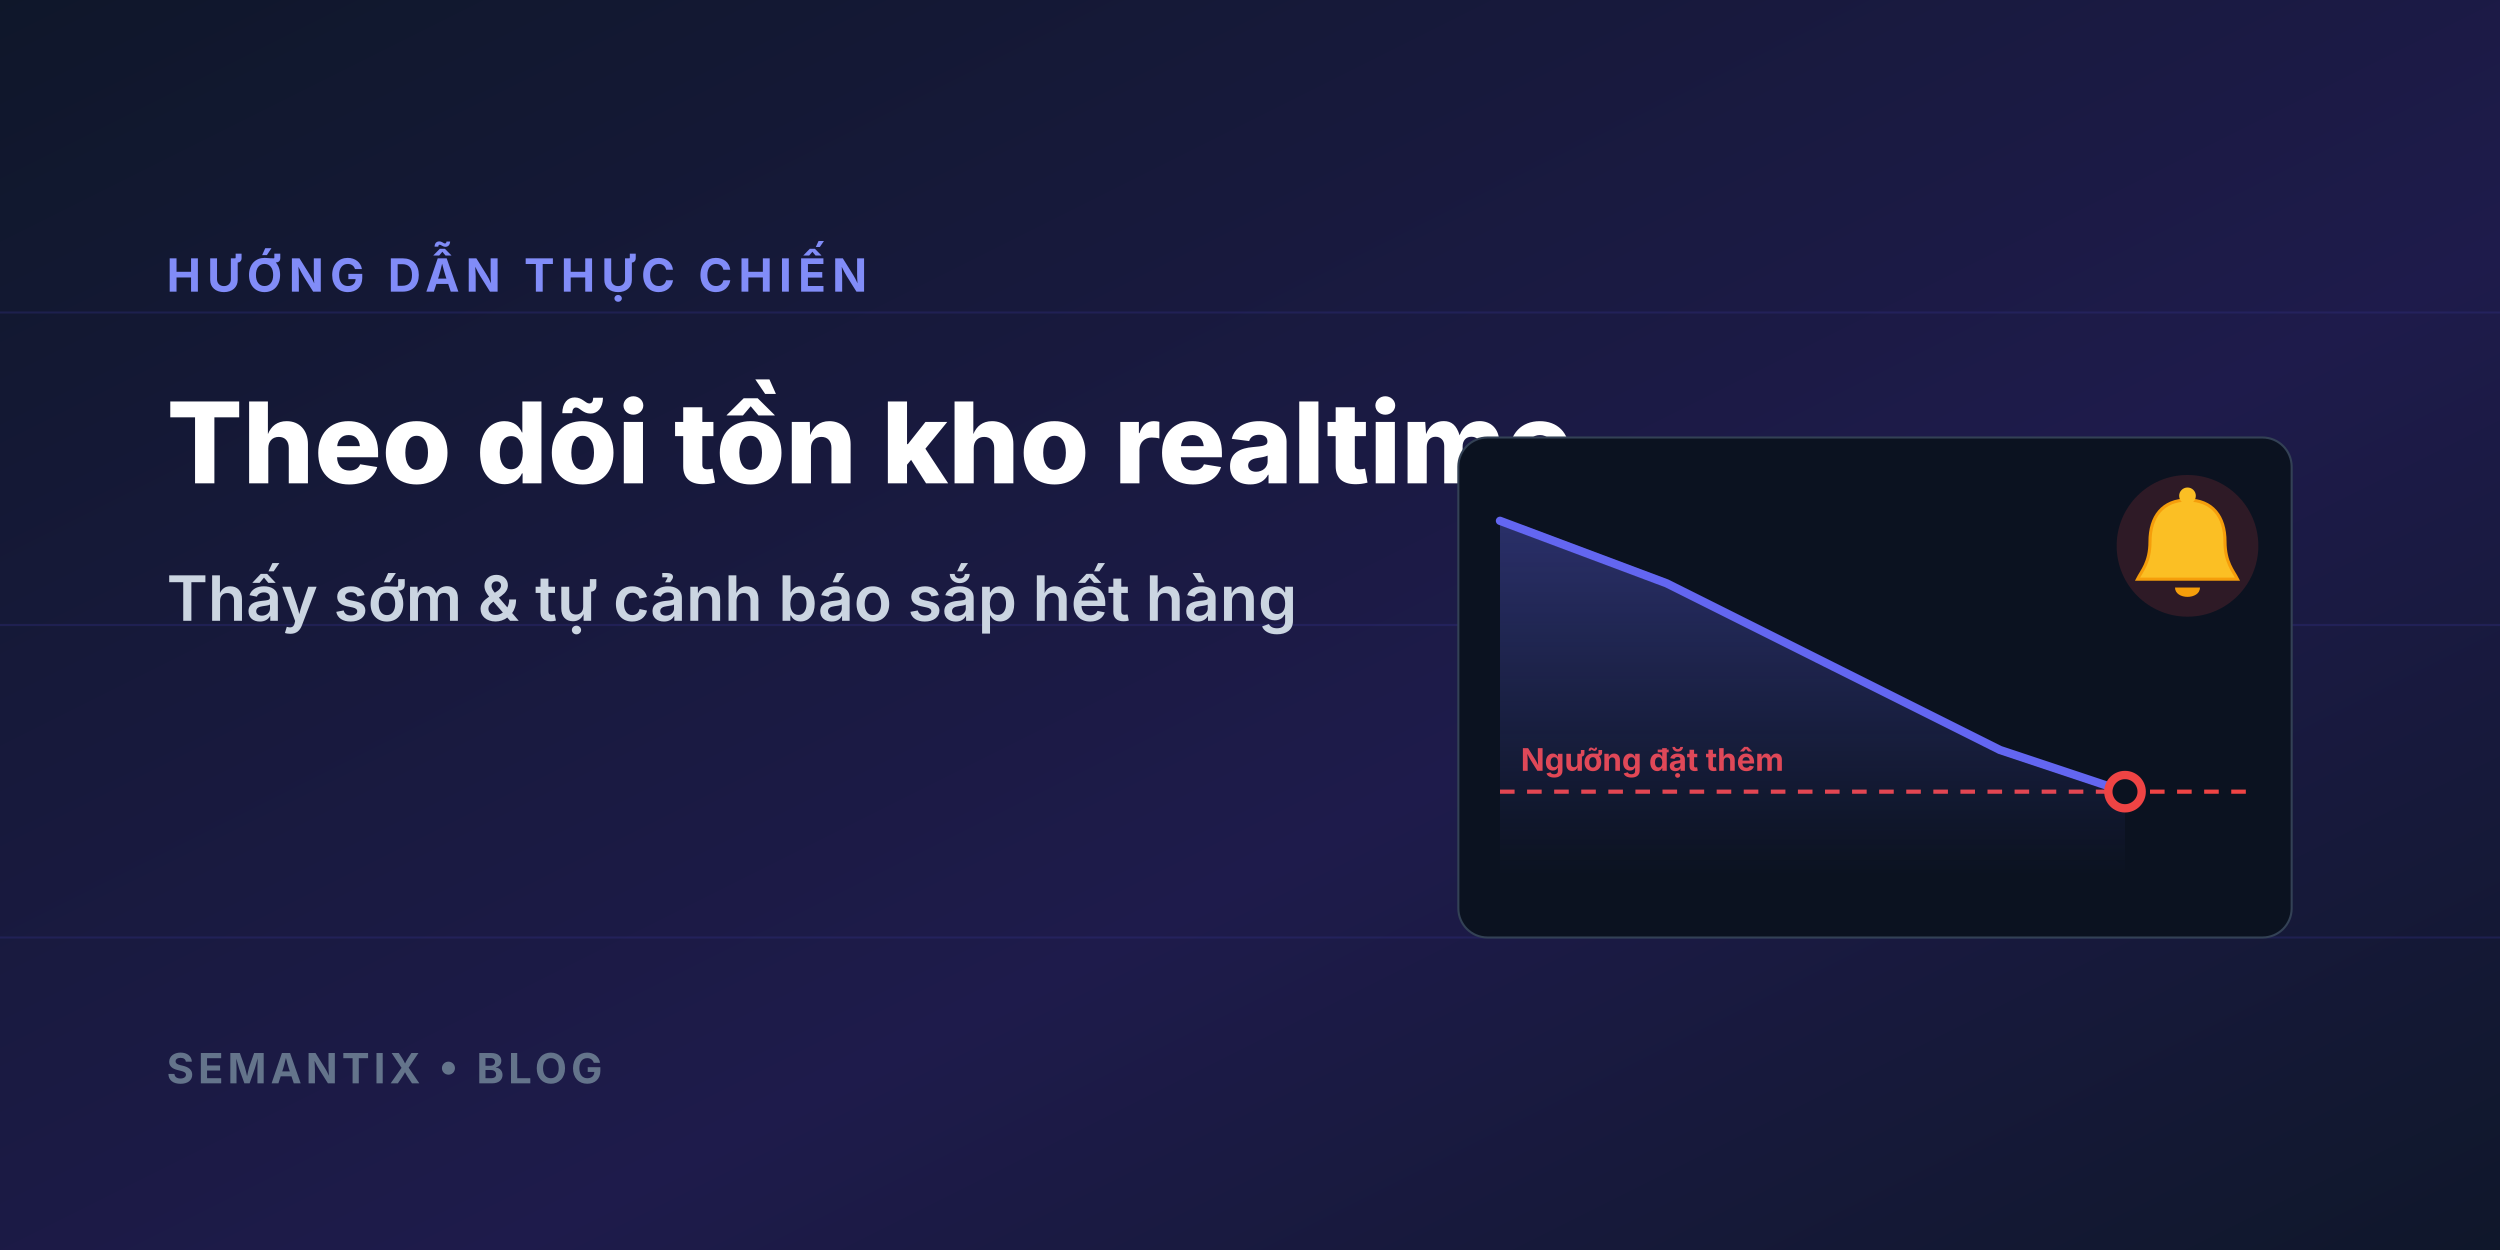
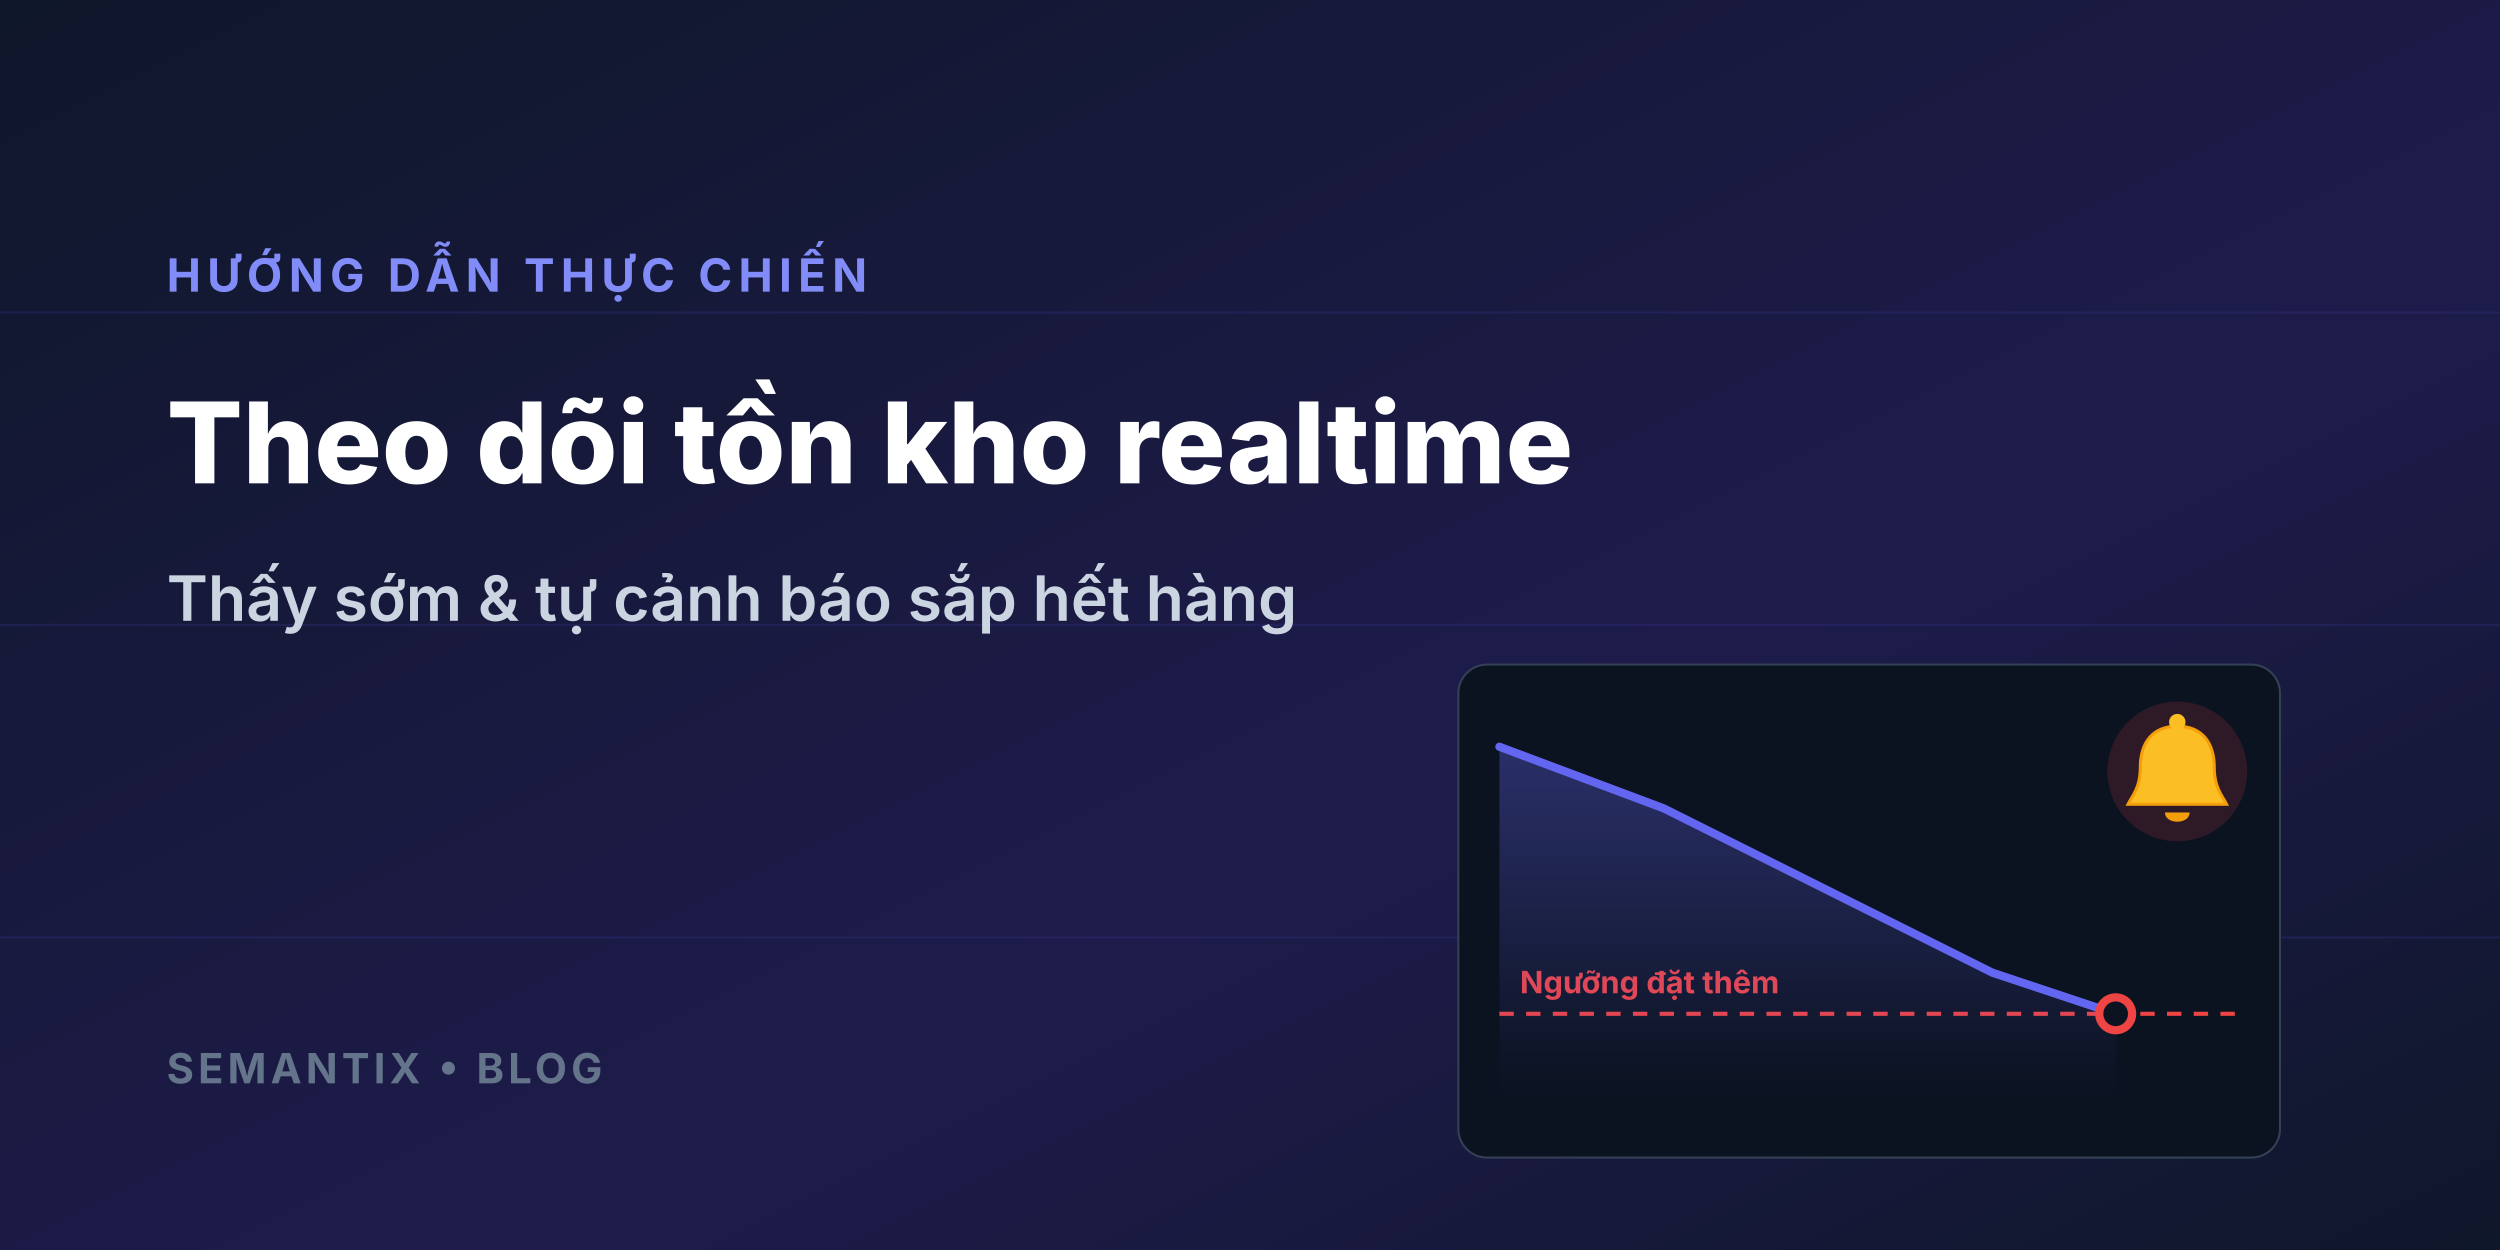
<svg xmlns="http://www.w3.org/2000/svg" viewBox="0 0 1200 600" font-family="Inter, 'Segoe UI', Arial, sans-serif">
  <defs>
    <linearGradient id="bghd011" x1="0" y1="0" x2="1" y2="1">
      <stop offset="0" stop-color="#0F172A" />
      <stop offset="0.6" stop-color="#1E1B4B" />
      <stop offset="1" stop-color="#0F172A" />
    </linearGradient>
    <linearGradient id="areahd011" x1="0" y1="0" x2="0" y2="1">
      <stop offset="0" stop-color="#6366F1" stop-opacity="0.35" />
      <stop offset="1" stop-color="#6366F1" stop-opacity="0" />
    </linearGradient>
  </defs>
  <rect width="1200" height="600" fill="url(#bghd011)" />
  <g stroke="#312E81" stroke-width="1" opacity="0.35">
    <line x1="0" y1="150" x2="1200" y2="150" />
    <line x1="0" y1="300" x2="1200" y2="300" />
    <line x1="0" y1="450" x2="1200" y2="450" />
  </g>
  <text x="80" y="140" fill="#818CF8" font-size="22" font-weight="700" letter-spacing="3">HƯỚNG DẪN THỰC CHIẾN</text>
  <text x="80" y="232" fill="#ffffff" font-size="54" font-weight="800">Theo dõi tồn kho realtime</text>
  <text x="80" y="298" fill="#CBD5E1" font-size="30" font-weight="600">Thấy sớm &amp; tự cảnh báo sắp hết hàng</text>
  <text x="80" y="520" fill="#64748B" font-size="20" font-weight="700" letter-spacing="2">SEMANTIX • BLOG</text>
-   <g transform="translate(700,210)">
+   <g transform="translate(700,319) scale(0.986)">
    <rect x="0" y="0" width="400" height="240" rx="14" fill="#0B1220" stroke="#334155" />
    <line x1="20" y1="170" x2="380" y2="170" stroke="#EF4444" stroke-width="2" stroke-dasharray="7 6" />
    <text x="30" y="160" fill="#EF4444" font-size="15" font-weight="700">Ngưỡng đặt thêm</text>
    <path d="M20 40 L100 70 L180 110 L260 150 L320 170 L320 210 L20 210 Z" fill="url(#areahd011)" />
    <polyline points="20,40 100,70 180,110 260,150 320,170" fill="none" stroke="#6366F1" stroke-width="4" stroke-linecap="round" stroke-linejoin="round" />
    <circle cx="320" cy="170" r="8" fill="#0B1220" stroke="#EF4444" stroke-width="4" />
    <g transform="translate(330,30)">
      <circle cx="20" cy="22" r="34" fill="#EF4444" opacity="0.16" />
      <path d="M20 0 C8 0 2 8 2 20 C2 30 -2 34 -4 38 L44 38 C42 34 38 30 38 20 C38 8 32 0 20 0 Z" fill="#FBBF24" stroke="#F59E0B" stroke-width="1.5" />
      <path d="M14 42 C14 48 26 48 26 42 Z" fill="#F59E0B" />
      <circle cx="20" cy="-2" r="4" fill="#FBBF24" />
    </g>
  </g>
</svg>
